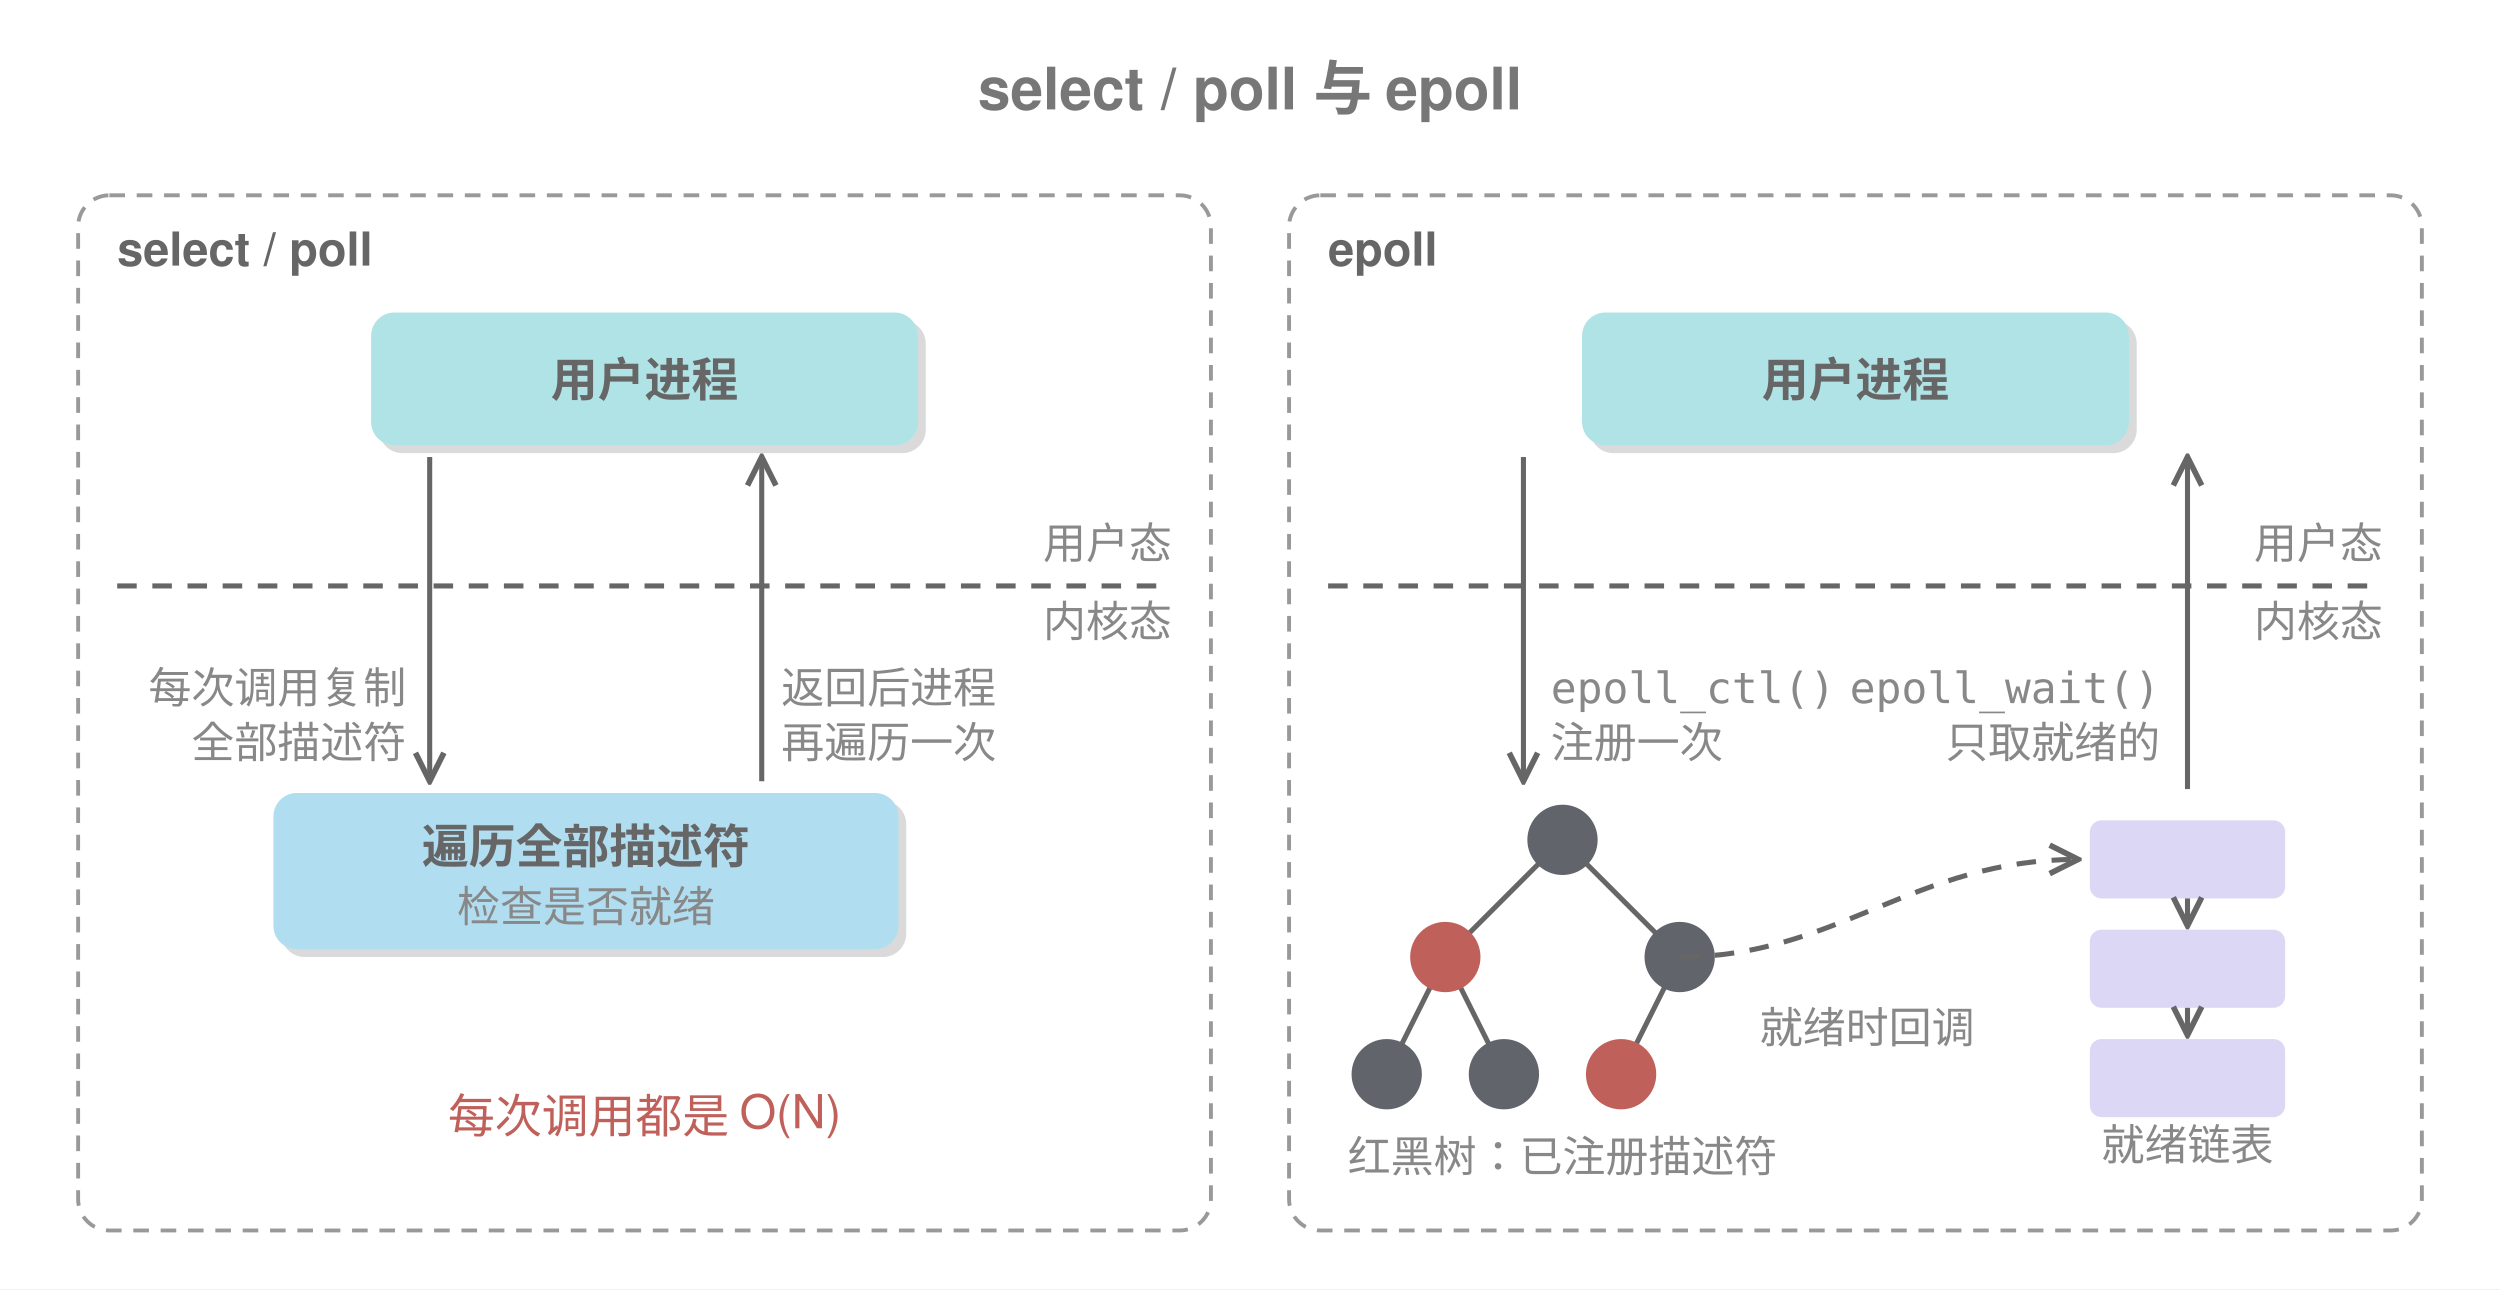
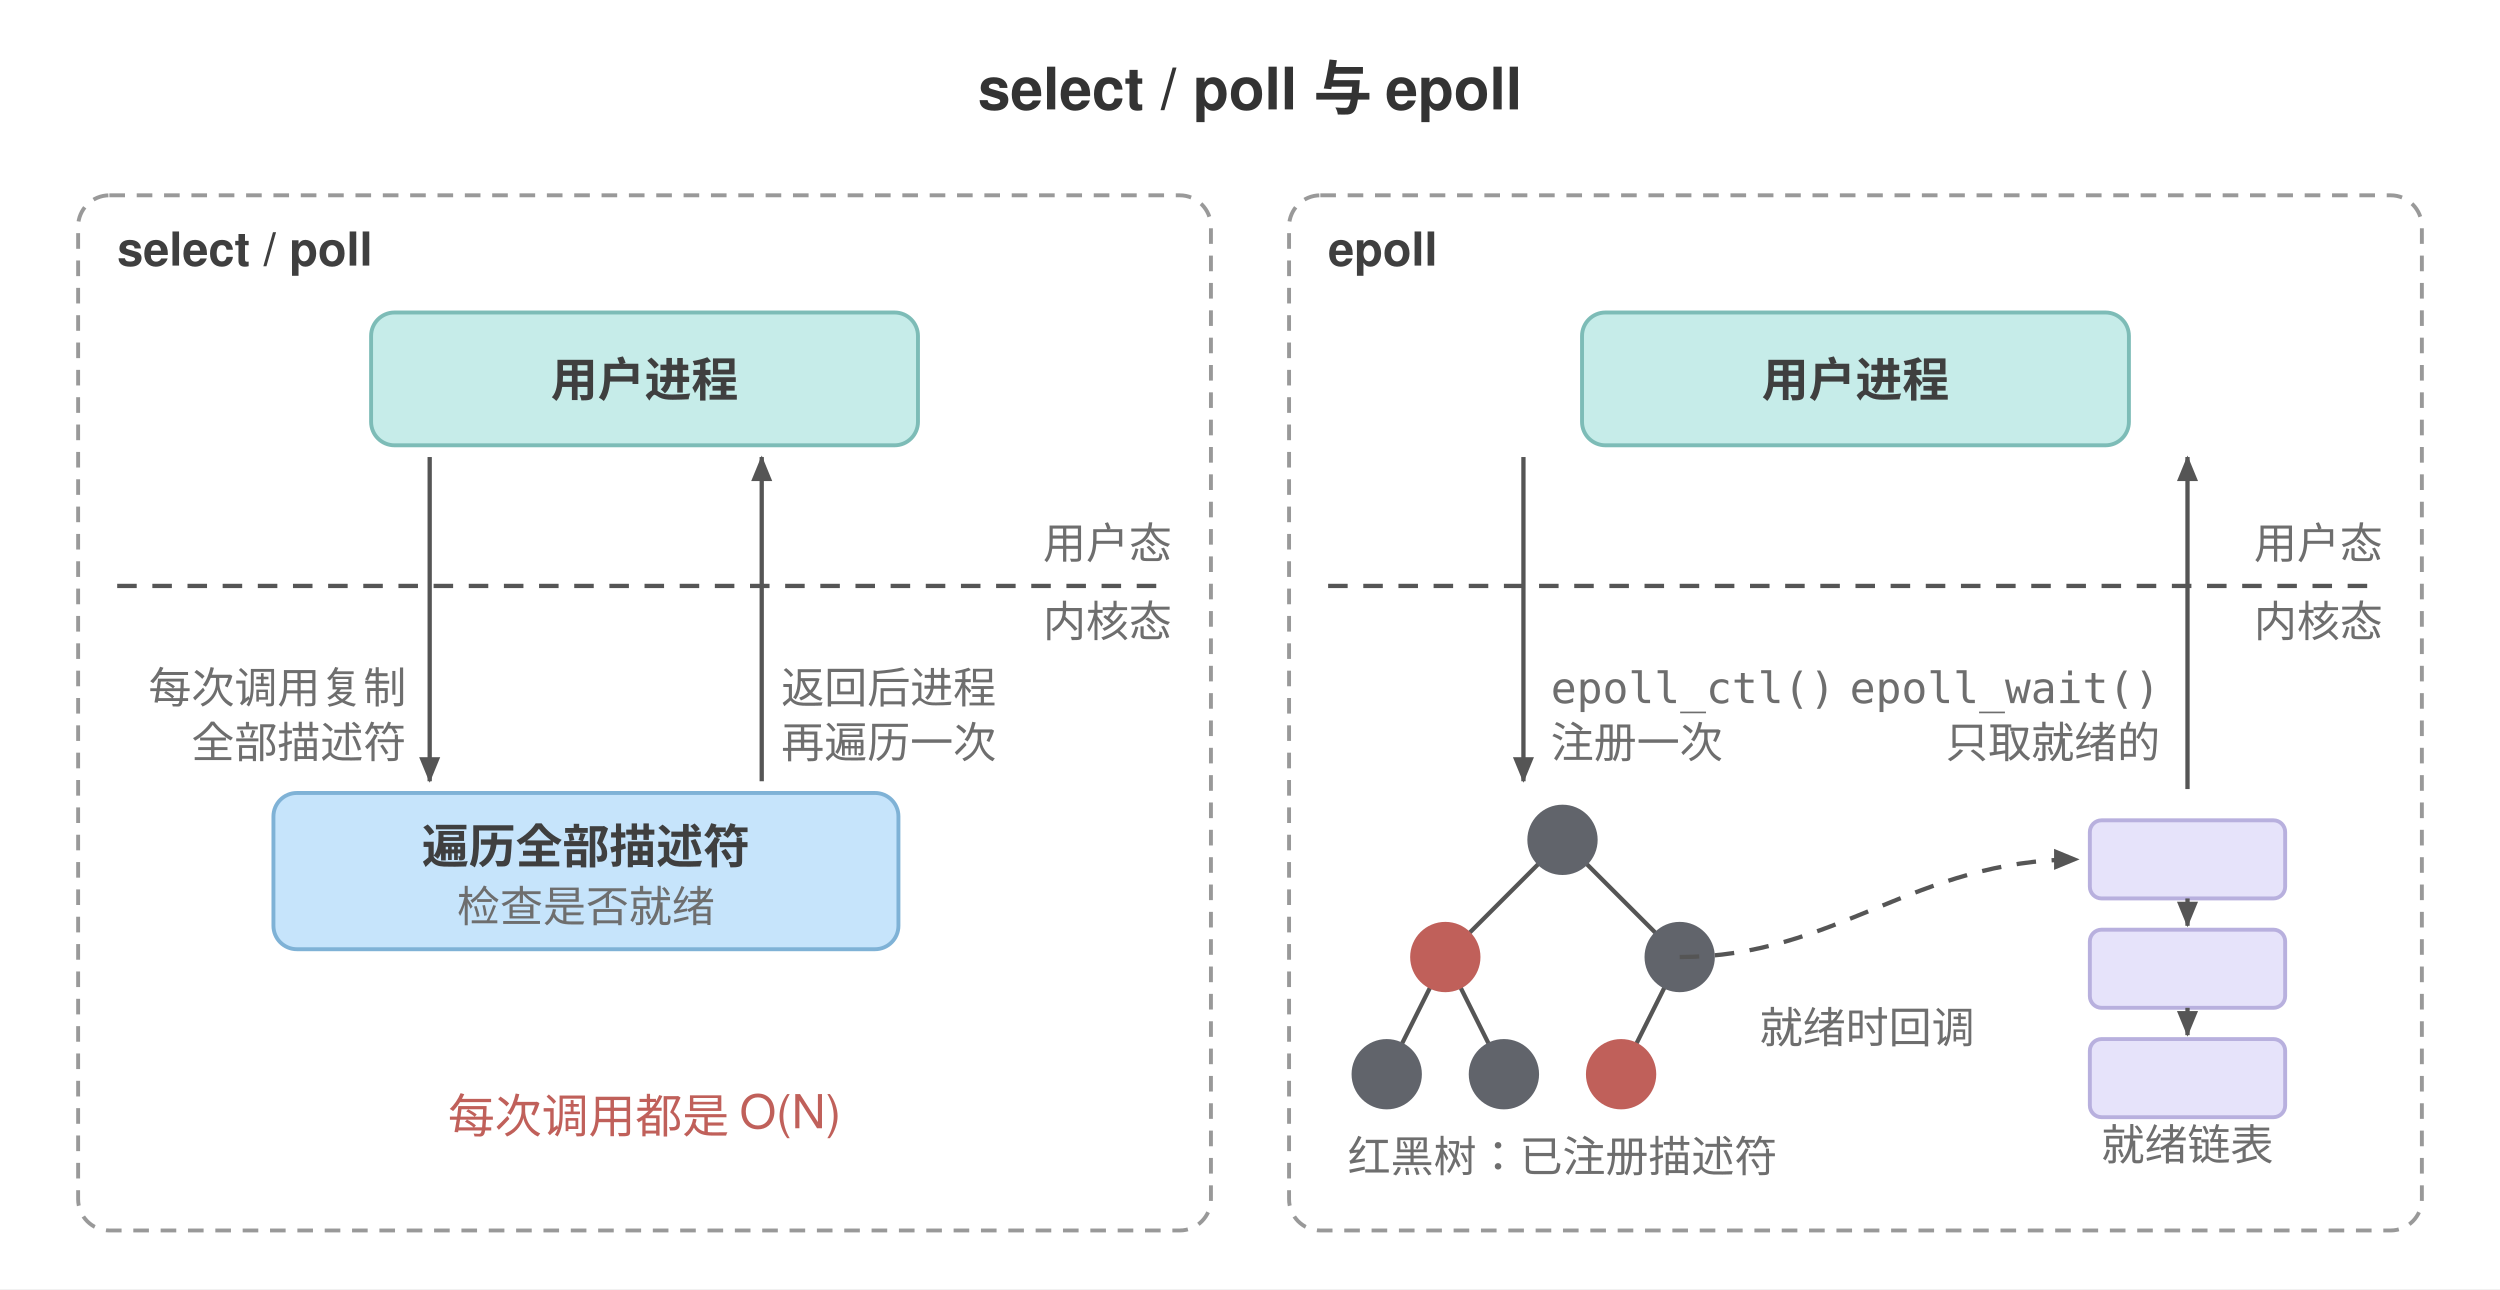
<svg xmlns="http://www.w3.org/2000/svg" width="640" height="330" viewBox="0 0 640 330">
  <style>
-     text { font-family: "PingFang SC", "Microsoft YaHei", Helvetica, Arial, sans-serif; fill: #666; font-size: 12px; }
-     .title { font-weight: bold; font-size: 15px; fill: #777; text-anchor: middle; }
+     text { font-family: "PingFang SC", "Microsoft YaHei", Helvetica, Arial, sans-serif; fill: #3F3F3F; font-size: 12px; }
+     .title { font-weight: bold; font-size: 15px; fill: #333; text-anchor: middle; }
    .b { font-weight: bold; }
    .c { text-anchor: middle; }
    .e { text-anchor: end; }
    .note { fill: #C0605A; }
    .ok { fill: #6A9F68; }
-     .sub { font-size: 11px; fill: #888; }
+     .sub { font-size: 11px; fill: #6E6E6E; }
    .mono { font-family: Menlo, Consolas, monospace; }
-     .arrow { stroke: #666; stroke-width: 1.3; fill: none; marker-end: url(#a); }
+     .arrow { stroke: #555; stroke-width: 1.1; fill: none; marker-end: url(#a); }
    .red { stroke: #C0605A; marker-end: url(#r); }
    .green { stroke: #6A9F68; marker-end: url(#g); }
    .dash { stroke-dasharray: 5 4; }
-     .line { stroke: #666; stroke-width: 1.3; fill: none; }
+     .line { stroke: #555; stroke-width: 1.1; fill: none; }
    .frame { fill: none; stroke: #999; stroke-width: 1; stroke-dasharray: 4 3; }
    .shadow { fill: #DADADA; }
  </style>
  <defs>
    <marker id="a" viewBox="0 0 10 10" refX="9" refY="5" markerWidth="7" markerHeight="7" orient="auto-start-reverse">
-       <path d="M1,1 L9,5 L1,9" fill="none" stroke="#666" stroke-width="1.6" />
+       <path d="M1,1.5 L9.5,5 L1,8.5 z" fill="#555" />
    </marker>
    <marker id="r" viewBox="0 0 10 10" refX="9" refY="5" markerWidth="7" markerHeight="7" orient="auto-start-reverse">
-       <path d="M1,1 L9,5 L1,9" fill="none" stroke="#C0605A" stroke-width="1.6" />
+       <path d="M1,1.5 L9.5,5 L1,8.5 z" fill="#C0605A" />
    </marker>
    <marker id="g" viewBox="0 0 10 10" refX="9" refY="5" markerWidth="7" markerHeight="7" orient="auto-start-reverse">
-       <path d="M1,1 L9,5 L1,9" fill="none" stroke="#6A9F68" stroke-width="1.6" />
+       <path d="M1,1.5 L9.5,5 L1,8.5 z" fill="#6A9F68" />
    </marker>
  </defs>
  <rect width="100%" height="100%" fill="#FFFFFF" />
  <text x="320" y="28" class="title">select / poll 与 epoll</text>
  <rect x="20" y="50" width="290" height="265" rx="8" class="frame" />
  <text x="30" y="68" class="b">select / poll</text>
-   <rect x="97" y="82" width="140" height="34" rx="6" class="shadow" />
-   <rect x="95" y="80" width="140" height="34" rx="6" fill="#B0E3E6" />
+   <rect x="95" y="80" width="140" height="34" rx="6" fill="#C6ECE9" stroke="#7DBCB7" />
  <text x="165" y="101.5" class="b c">用户进程</text>
  <line x1="30" y1="150" x2="300" y2="150" class="line dash" />
  <text x="300" y="143" class="sub e">用户态</text>
  <text x="300" y="163" class="sub e">内核态</text>
  <rect x="330" y="50" width="290" height="265" rx="8" class="frame" />
  <text x="340" y="68" class="b">epoll</text>
-   <rect x="407" y="82" width="140" height="34" rx="6" class="shadow" />
-   <rect x="405" y="80" width="140" height="34" rx="6" fill="#B0E3E6" />
+   <rect x="405" y="80" width="140" height="34" rx="6" fill="#C6ECE9" stroke="#7DBCB7" />
  <text x="475" y="101.5" class="b c">用户进程</text>
  <line x1="340" y1="150" x2="610" y2="150" class="line dash" />
  <text x="610" y="143" class="sub e">用户态</text>
  <text x="610" y="163" class="sub e">内核态</text>
  <line x1="110" y1="117" x2="110" y2="200" class="arrow " />
  <text x="104" y="180" class="e sub">每次调用复制</text>
  <text x="104" y="194" class="e sub">全部描述符</text>
-   <rect x="72" y="205" width="160" height="40" rx="6" class="shadow" />
-   <rect x="70" y="203" width="160" height="40" rx="6" fill="#B1DDF0" />
+   <rect x="70" y="203" width="160" height="40" rx="6" fill="#C6E4FB" stroke="#7FB2D6" />
  <text x="150" y="221" class="b c">遍历全部描述符</text>
  <text x="150" y="236" class="sub c">检查是否就绪</text>
  <line x1="195" y1="200" x2="195" y2="117" class="arrow " />
  <text x="200" y="180" class="sub">返回后进程</text>
  <text x="200" y="194" class="sub">再遍历一次</text>
  <text x="165" y="290" class="c note">每次调用都是 O(N)</text>
  <line x1="390" y1="117" x2="390" y2="200" class="arrow " />
  <text x="397" y="180" class="sub mono">epoll_ctl()</text>
  <text x="397" y="194" class="sub">注册一次</text>
  <line x1="400" y1="215" x2="370" y2="245" class="line" />
  <line x1="400" y1="215" x2="430" y2="245" class="line" />
  <line x1="370" y1="245" x2="355" y2="275" class="line" />
  <line x1="370" y1="245" x2="385" y2="275" class="line" />
  <line x1="430" y1="245" x2="415" y2="275" class="line" />
  <circle cx="400" cy="215" r="9" fill="#61646B" />
  <circle cx="370" cy="245" r="9" fill="#C0605A" />
  <circle cx="430" cy="245" r="9" fill="#61646B" />
  <circle cx="355" cy="275" r="9" fill="#61646B" />
  <circle cx="385" cy="275" r="9" fill="#61646B" />
  <circle cx="415" cy="275" r="9" fill="#C0605A" />
  <text x="400" y="300" class="c sub">红黑树：已注册描述符</text>
-   <rect x="535" y="210" width="50" height="20" rx="3" fill="#DDD7F6" />
-   <rect x="535" y="238" width="50" height="20" rx="3" fill="#DDD7F6" />
+   <rect x="535" y="210" width="50" height="20" rx="3" fill="#E6E3FA" stroke="#B8B0DE" />
+   <rect x="535" y="238" width="50" height="20" rx="3" fill="#E6E3FA" stroke="#B8B0DE" />
  <line x1="560" y1="230" x2="560" y2="237" class="arrow " />
-   <rect x="535" y="266" width="50" height="20" rx="3" fill="#DDD7F6" />
+   <rect x="535" y="266" width="50" height="20" rx="3" fill="#E6E3FA" stroke="#B8B0DE" />
  <line x1="560" y1="258" x2="560" y2="265" class="arrow " />
  <text x="560" y="297" class="c sub">就绪链表</text>
  <path d="M430,245 C470,245 490,220 532,220" class="arrow dash" />
  <text x="478" y="267" class="c sub">就绪时回调</text>
  <line x1="560" y1="202" x2="560" y2="117" class="arrow " />
  <text x="553" y="180" class="e sub mono">epoll_wait()</text>
  <text x="553" y="194" class="e sub">只取就绪的</text>
</svg>
